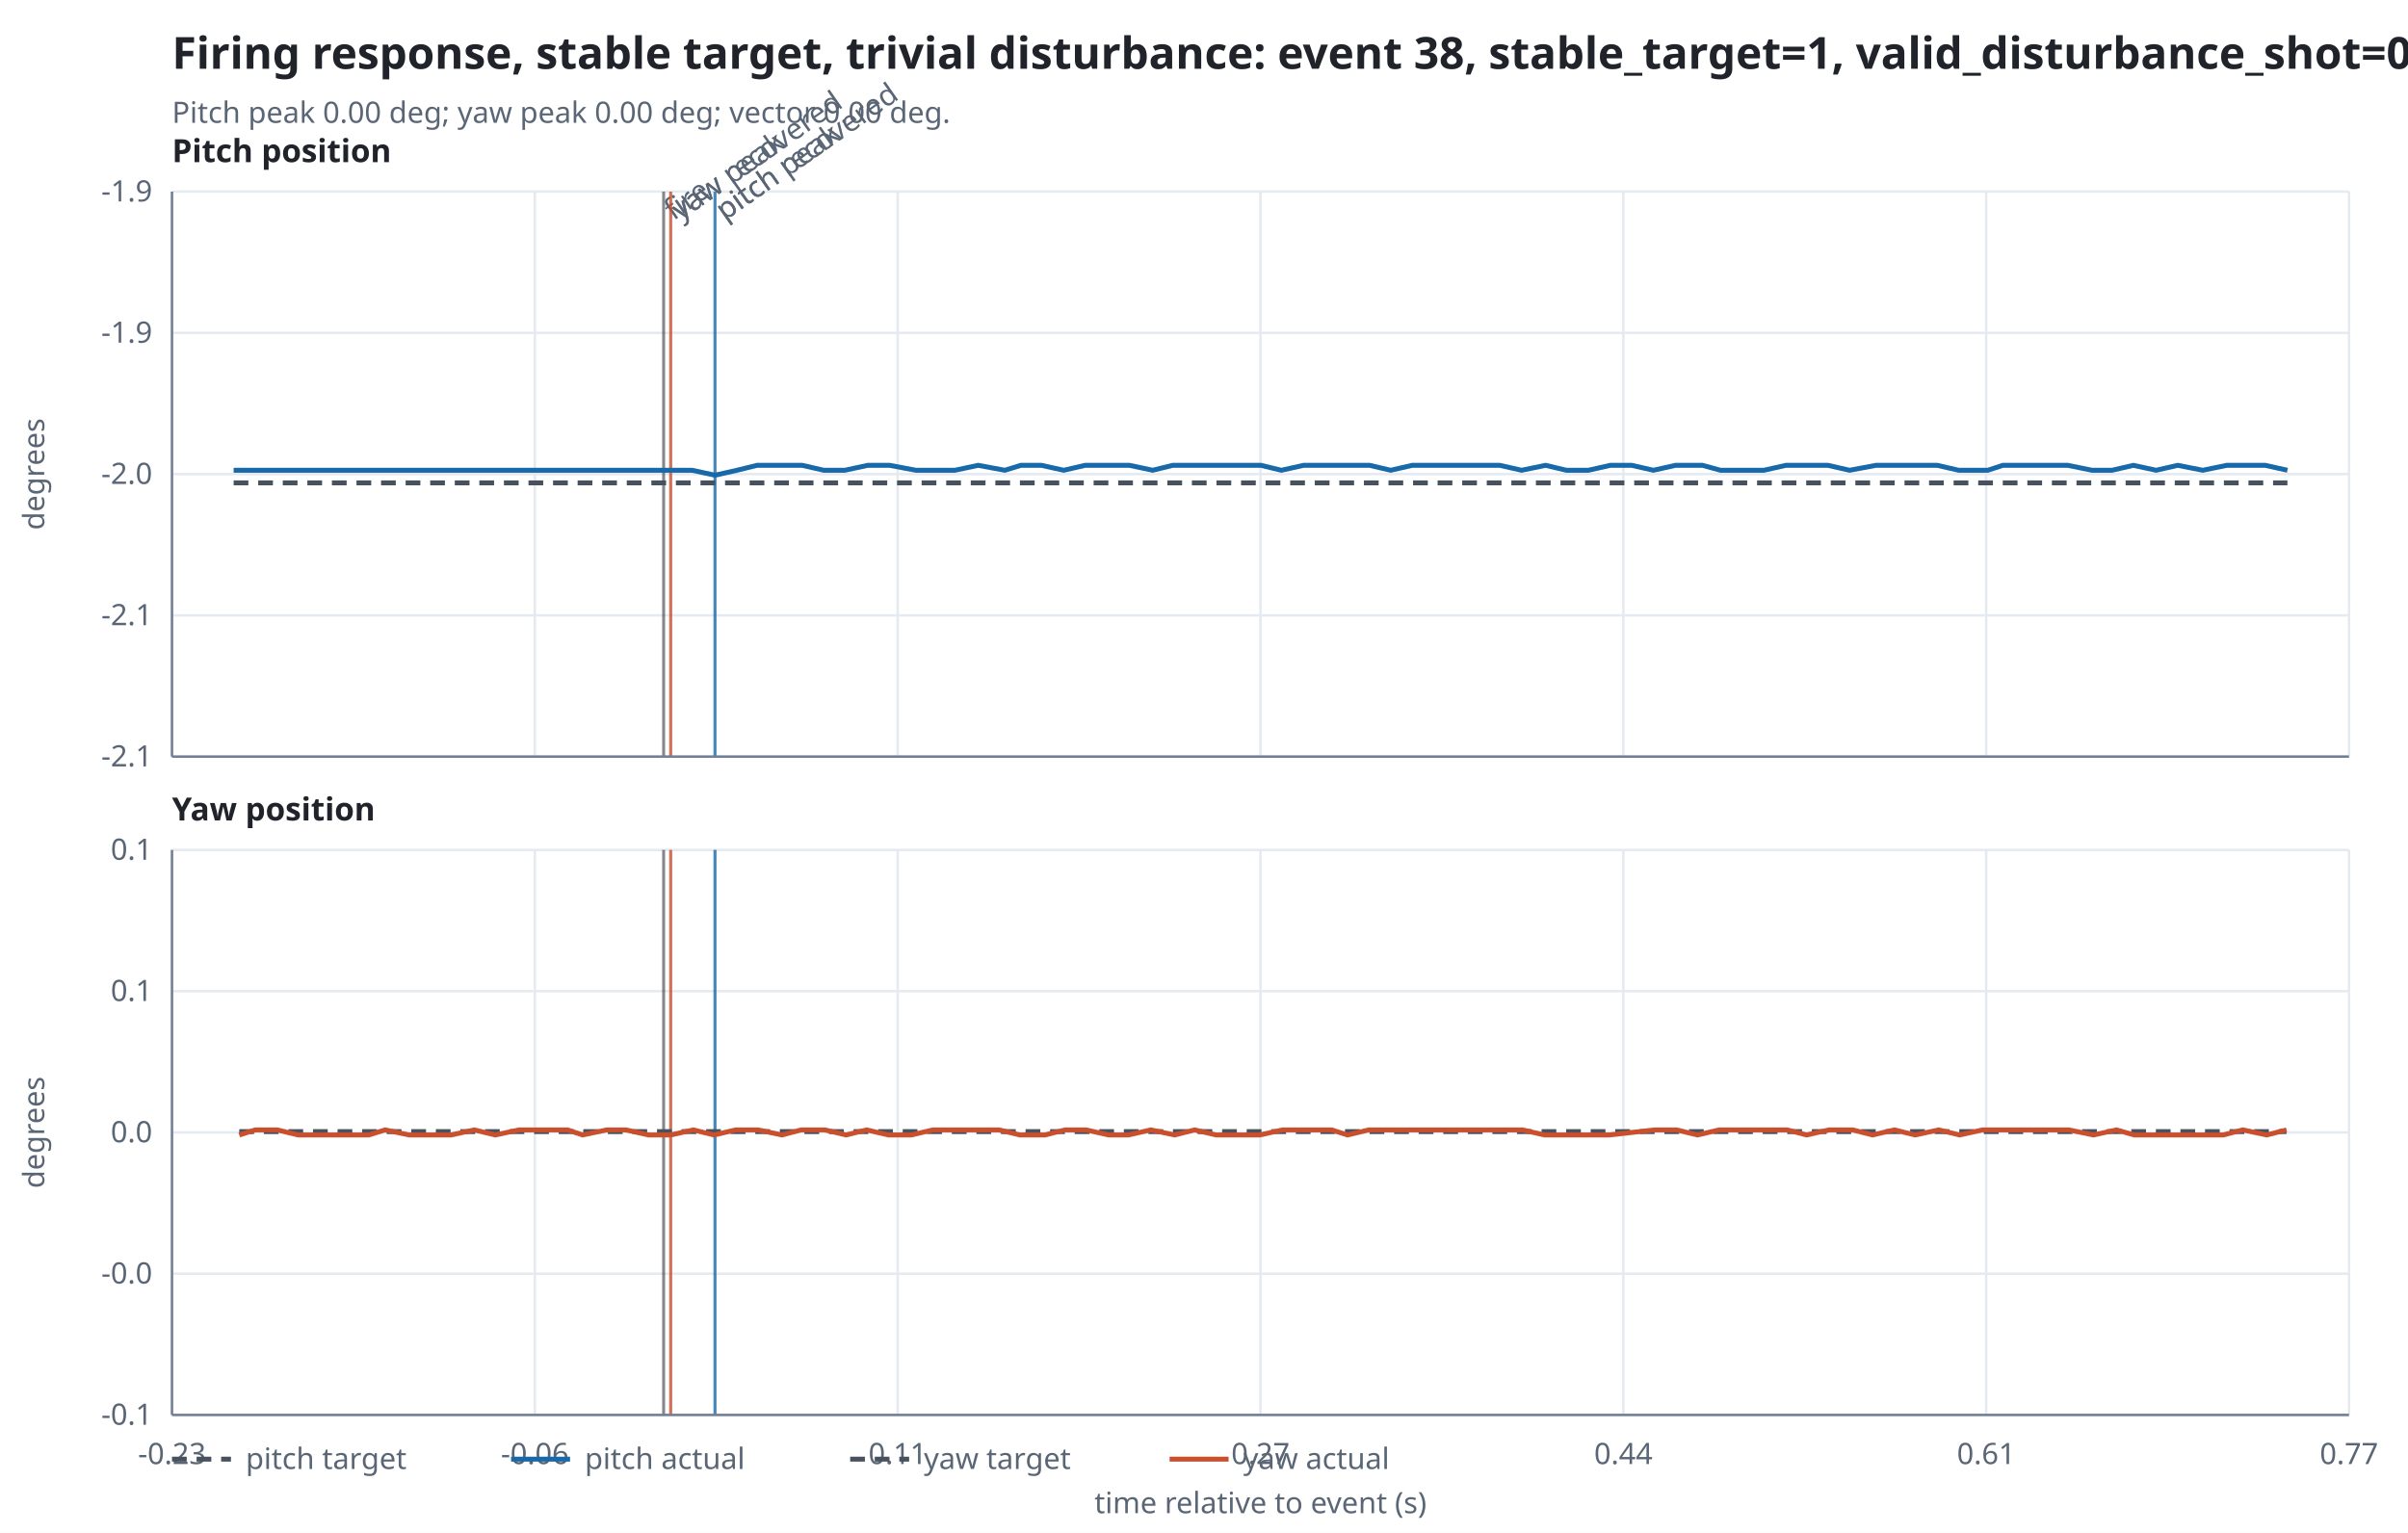
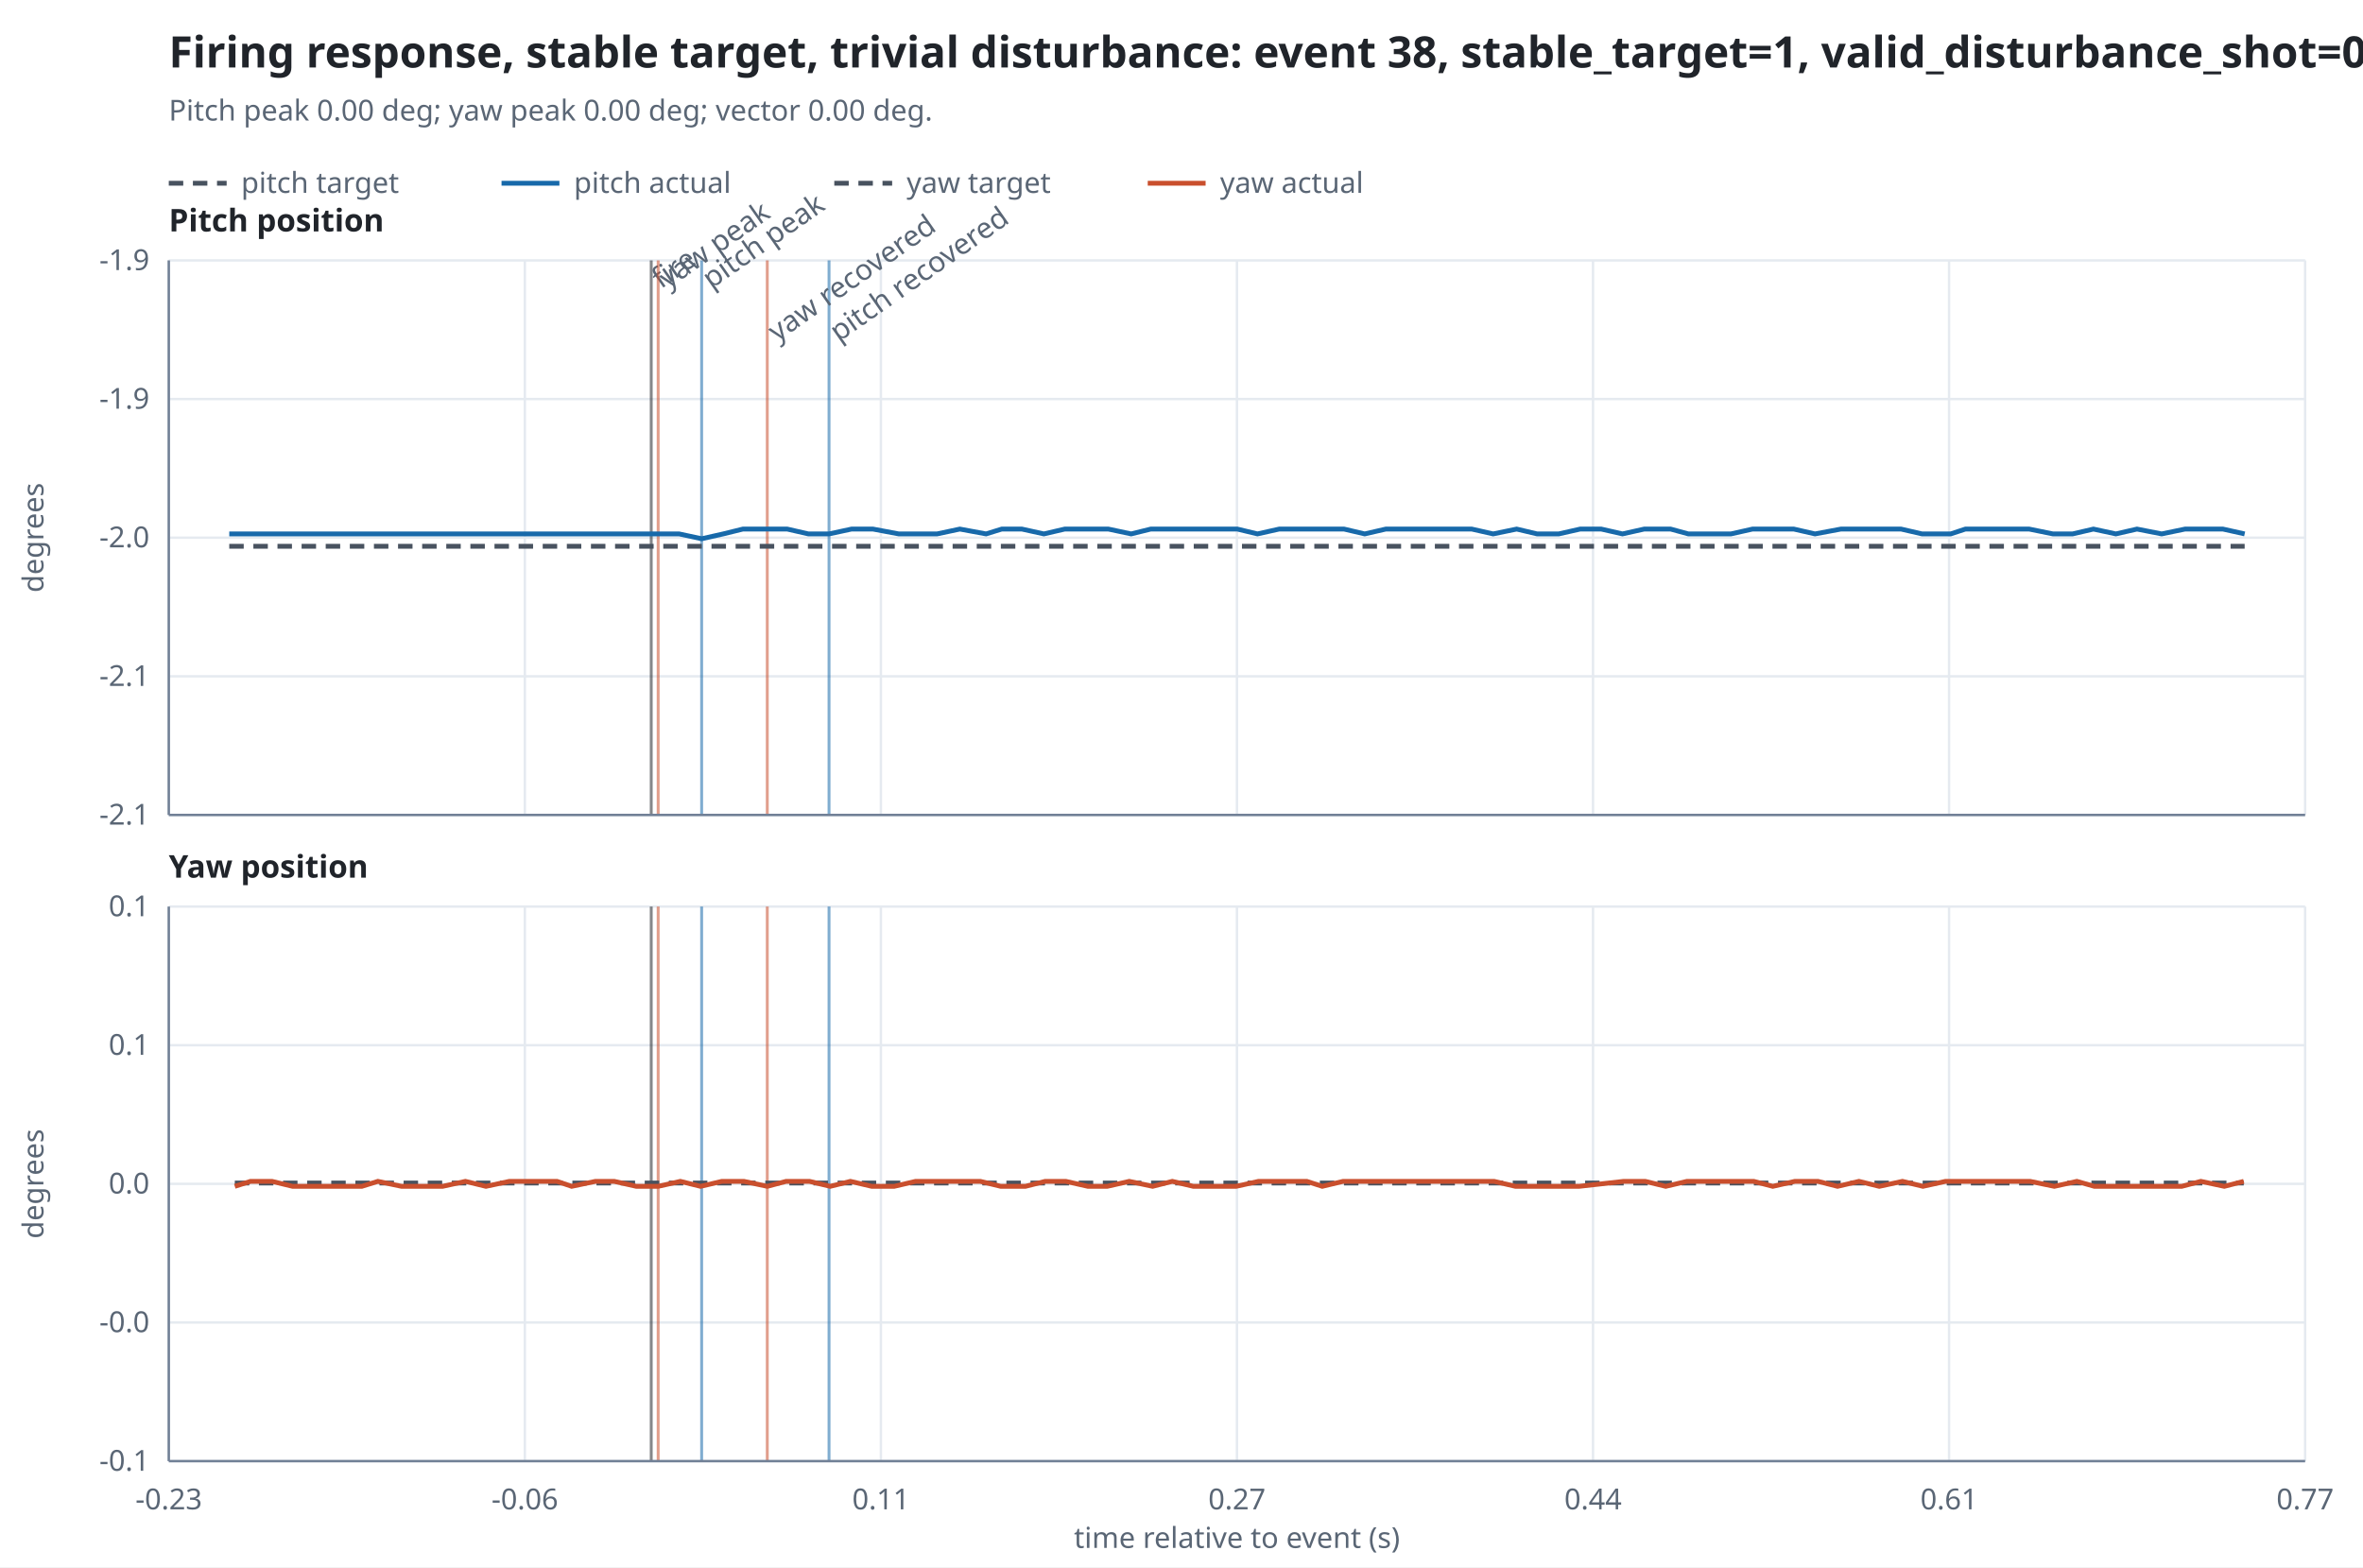
- <svg xmlns="http://www.w3.org/2000/svg" viewBox="0 0 980 624" role="img">
+ <svg xmlns="http://www.w3.org/2000/svg" viewBox="0 0 980 650" role="img">
  <style>
.axis{stroke:#718096;stroke-width:1}.grid{stroke:#e5eaf0;stroke-width:1}.label{font:12px sans-serif;fill:#5a6675}.title{font:700 18px sans-serif;fill:#20242a}.subtitle{font:12px sans-serif;fill:#5a6675}.panel-title{font:700 13px sans-serif;fill:#20242a}
</style>
-   <rect width="980" height="624" fill="#ffffff" />
+   <rect width="980" height="650" fill="#ffffff" />
  <text class="title" x="70" y="28">Firing response, stable target, trivial disturbance: event 38, stable_target=1, valid_disturbance_shot=0, pitch peak 0.00 deg, yaw peak 0.00 deg.</text>
  <text class="subtitle" x="70" y="50">Pitch peak 0.00 deg; yaw peak 0.00 deg; vector 0.00 deg.</text>
-   <text class="panel-title" x="70" y="66">Pitch position</text>
-   <line class="grid" x1="70" y1="308.00" x2="956" y2="308.00" />
-   <text class="label" x="62" y="312.00" text-anchor="end">-2.1</text>
-   <line class="grid" x1="70" y1="250.50" x2="956" y2="250.50" />
-   <text class="label" x="62" y="254.50" text-anchor="end">-2.1</text>
-   <line class="grid" x1="70" y1="193.00" x2="956" y2="193.00" />
-   <text class="label" x="62" y="197.00" text-anchor="end">-2.0</text>
-   <line class="grid" x1="70" y1="135.50" x2="956" y2="135.50" />
-   <text class="label" x="62" y="139.50" text-anchor="end">-1.9</text>
-   <line class="grid" x1="70" y1="78.00" x2="956" y2="78.00" />
-   <text class="label" x="62" y="82.00" text-anchor="end">-1.9</text>
-   <line class="grid" x1="70.00" y1="78" x2="70.00" y2="308" />
-   <line class="grid" x1="217.67" y1="78" x2="217.67" y2="308" />
-   <line class="grid" x1="365.33" y1="78" x2="365.33" y2="308" />
-   <line class="grid" x1="513.00" y1="78" x2="513.00" y2="308" />
-   <line class="grid" x1="660.67" y1="78" x2="660.67" y2="308" />
-   <line class="grid" x1="808.33" y1="78" x2="808.33" y2="308" />
-   <line class="grid" x1="956.00" y1="78" x2="956.00" y2="308" />
-   <line x1="270.08" y1="78" x2="270.08" y2="308" stroke="#20242a" stroke-width="1.2" opacity="0.55" />
-   <text class="label" x="274.08" y="90" transform="rotate(-35 274.08 90)">fire</text>
-   <line x1="290.99" y1="78" x2="290.99" y2="308" stroke="#1769aa" stroke-width="1.2" opacity="0.55" />
-   <text class="label" x="294.99" y="90" transform="rotate(-35 294.99 90)">pitch peak</text>
-   <line x1="290.99" y1="78" x2="290.99" y2="308" stroke="#1769aa" stroke-width="1.2" opacity="0.55" />
-   <text class="label" x="294.99" y="90" transform="rotate(-35 294.99 90)">pitch recovered</text>
-   <line x1="272.96" y1="78" x2="272.96" y2="308" stroke="#c94f2d" stroke-width="1.2" opacity="0.55" />
-   <text class="label" x="276.96" y="90" transform="rotate(-35 276.96 90)">yaw peak</text>
-   <line x1="272.96" y1="78" x2="272.96" y2="308" stroke="#c94f2d" stroke-width="1.2" opacity="0.55" />
-   <text class="label" x="276.96" y="90" transform="rotate(-35 276.96 90)">yaw recovered</text>
-   <path d="M 95.08,196.57 L 105.31,196.57 L 122.11,196.57 L 130.07,196.57 L 139.26,196.57 L 148.22,196.57 L 157.15,196.57 L 165.90,196.57 L 174.89,196.57 L 185.95,196.57 L 194.19,196.57 L 201.16,196.57 L 210.69,196.57 L 219.73,196.57 L 229.31,196.57 L 237.51,196.57 L 247.89,196.57 L 255.20,196.57 L 263.50,196.57 L 272.52,196.57 L 281.66,196.57 L 290.99,196.57 L 299.93,196.57 L 308.09,196.57 L 317.50,196.57 L 326.49,196.57 L 335.25,196.57 L 343.82,196.57 L 353.15,196.57 L 362.04,196.57 L 372.73,196.57 L 380.34,196.57 L 388.62,196.57 L 398.07,196.57 L 408.95,196.57 L 415.45,196.57 L 423.80,196.57 L 432.92,196.57 L 441.59,196.57 L 452.89,196.57 L 459.67,196.57 L 469.12,196.57 L 477.26,196.57 L 485.79,196.57 L 495.61,196.57 L 503.69,196.57 L 513.16,196.57 L 521.50,196.57 L 530.51,196.57 L 540.06,196.57 L 548.01,196.57 L 557.41,196.57 L 565.98,196.57 L 574.74,196.57 L 583.88,196.57 L 592.65,196.57 L 602.11,196.57 L 610.37,196.57 L 619.24,196.57 L 629.01,196.57 L 637.48,196.57 L 646.44,196.57 L 655.34,196.57 L 664.07,196.57 L 672.88,196.57 L 681.89,196.57 L 692.85,196.57 L 700.20,196.57 L 708.62,196.57 L 717.86,196.57 L 726.81,196.57 L 734.85,196.57 L 743.93,196.57 L 752.72,196.57 L 763.48,196.57 L 770.59,196.57 L 780.47,196.57 L 788.42,196.57 L 797.12,196.57 L 808.99,196.57 L 815.11,196.57 L 824.14,196.57 L 832.98,196.57 L 841.55,196.57 L 851.41,196.57 L 859.56,196.57 L 868.21,196.57 L 877.49,196.57 L 886.27,196.57 L 896.49,196.57 L 906.20,196.57 L 913.16,196.57 L 921.90,196.57 L 930.92,196.57" fill="none" stroke="#48525f" stroke-width="2" stroke-dasharray="6 4" />
-   <path d="M 95.08,191.44 L 105.31,191.44 L 122.11,191.44 L 130.07,191.44 L 139.26,191.44 L 148.22,191.44 L 157.15,191.44 L 165.90,191.44 L 174.89,191.44 L 185.95,191.44 L 194.19,191.44 L 201.16,191.44 L 210.69,191.44 L 219.73,191.44 L 229.31,191.44 L 237.51,191.44 L 247.89,191.44 L 255.20,191.44 L 263.50,191.44 L 272.52,191.44 L 281.66,191.44 L 290.99,193.45 L 299.93,191.44 L 308.09,189.43 L 317.50,189.43 L 326.49,189.43 L 335.25,191.44 L 343.82,191.44 L 353.15,189.43 L 362.04,189.43 L 372.73,191.44 L 380.34,191.44 L 388.62,191.44 L 398.07,189.43 L 408.95,191.44 L 415.45,189.43 L 423.80,189.43 L 432.92,191.44 L 441.59,189.43 L 452.89,189.43 L 459.67,189.43 L 469.12,191.44 L 477.26,189.43 L 485.79,189.43 L 495.61,189.43 L 503.69,189.43 L 513.16,189.43 L 521.50,191.44 L 530.51,189.43 L 540.06,189.43 L 548.01,189.43 L 557.41,189.43 L 565.98,191.44 L 574.74,189.43 L 583.88,189.43 L 592.65,189.43 L 602.11,189.43 L 610.37,189.43 L 619.24,191.44 L 629.01,189.43 L 637.48,191.44 L 646.44,191.44 L 655.34,189.43 L 664.07,189.43 L 672.88,191.44 L 681.89,189.43 L 692.85,189.43 L 700.20,191.44 L 708.62,191.44 L 717.86,191.44 L 726.81,189.43 L 734.85,189.43 L 743.93,189.43 L 752.72,191.44 L 763.48,189.43 L 770.59,189.43 L 780.47,189.43 L 788.42,189.43 L 797.12,191.44 L 808.99,191.44 L 815.11,189.43 L 824.14,189.43 L 832.98,189.43 L 841.55,189.43 L 851.41,191.44 L 859.56,191.44 L 868.21,189.43 L 877.49,191.44 L 886.27,189.43 L 896.49,191.44 L 906.20,189.43 L 913.16,189.43 L 921.90,189.43 L 930.92,191.44" fill="none" stroke="#1769aa" stroke-width="2" />
-   <line class="axis" x1="70" y1="308" x2="956" y2="308" />
-   <line class="axis" x1="70" y1="78" x2="70" y2="308" />
-   <text class="label" x="18" y="193.00" transform="rotate(-90 18 193.00)" text-anchor="middle">degrees</text>
-   <text class="panel-title" x="70" y="334">Yaw position</text>
-   <line class="grid" x1="70" y1="576.00" x2="956" y2="576.00" />
-   <text class="label" x="62" y="580.00" text-anchor="end">-0.1</text>
-   <line class="grid" x1="70" y1="518.50" x2="956" y2="518.50" />
-   <text class="label" x="62" y="522.50" text-anchor="end">-0.0</text>
-   <line class="grid" x1="70" y1="461.00" x2="956" y2="461.00" />
-   <text class="label" x="62" y="465.00" text-anchor="end">0.0</text>
-   <line class="grid" x1="70" y1="403.50" x2="956" y2="403.50" />
-   <text class="label" x="62" y="407.50" text-anchor="end">0.1</text>
-   <line class="grid" x1="70" y1="346.00" x2="956" y2="346.00" />
-   <text class="label" x="62" y="350.00" text-anchor="end">0.1</text>
-   <line class="grid" x1="70.00" y1="346" x2="70.00" y2="576" />
-   <text class="label" x="70.00" y="596" text-anchor="middle">-0.23</text>
-   <line class="grid" x1="217.67" y1="346" x2="217.67" y2="576" />
-   <text class="label" x="217.67" y="596" text-anchor="middle">-0.06</text>
-   <line class="grid" x1="365.33" y1="346" x2="365.33" y2="576" />
-   <text class="label" x="365.33" y="596" text-anchor="middle">0.11</text>
-   <line class="grid" x1="513.00" y1="346" x2="513.00" y2="576" />
-   <text class="label" x="513.00" y="596" text-anchor="middle">0.27</text>
-   <line class="grid" x1="660.67" y1="346" x2="660.67" y2="576" />
-   <text class="label" x="660.67" y="596" text-anchor="middle">0.44</text>
-   <line class="grid" x1="808.33" y1="346" x2="808.33" y2="576" />
-   <text class="label" x="808.33" y="596" text-anchor="middle">0.61</text>
-   <line class="grid" x1="956.00" y1="346" x2="956.00" y2="576" />
-   <text class="label" x="956.00" y="596" text-anchor="middle">0.77</text>
-   <line x1="270.08" y1="346" x2="270.08" y2="576" stroke="#20242a" stroke-width="1.2" opacity="0.55" />
-   <line x1="290.99" y1="346" x2="290.99" y2="576" stroke="#1769aa" stroke-width="1.2" opacity="0.55" />
-   <line x1="290.99" y1="346" x2="290.99" y2="576" stroke="#1769aa" stroke-width="1.2" opacity="0.55" />
-   <line x1="272.96" y1="346" x2="272.96" y2="576" stroke="#c94f2d" stroke-width="1.2" opacity="0.55" />
-   <line x1="272.96" y1="346" x2="272.96" y2="576" stroke="#c94f2d" stroke-width="1.2" opacity="0.55" />
-   <path d="M 97.38,460.66 L 103.89,460.66 L 112.79,460.66 L 121.36,460.66 L 130.48,460.66 L 139.93,460.66 L 150.06,460.66 L 156.72,460.66 L 166.52,460.66 L 174.49,460.66 L 183.58,460.66 L 193.01,460.66 L 201.53,460.66 L 211.25,460.66 L 219.32,460.66 L 231.00,460.66 L 237.08,460.66 L 246.94,460.66 L 254.73,460.66 L 263.89,460.66 L 272.96,460.66 L 282.15,460.66 L 290.55,460.66 L 299.37,460.66 L 308.50,460.66 L 318.21,460.66 L 326.02,460.66 L 335.72,460.66 L 344.30,460.66 L 352.69,460.66 L 361.55,460.66 L 370.84,460.66 L 379.71,460.66 L 389.24,460.66 L 406.57,460.66 L 415.04,460.66 L 425.28,460.66 L 433.45,460.66 L 442.00,460.66 L 451.18,460.66 L 459.20,460.66 L 468.33,460.66 L 478.03,460.66 L 486.18,460.66 L 494.91,460.66 L 504.19,460.66 L 512.68,460.66 L 521.94,460.66 L 530.96,460.66 L 541.95,460.66 L 548.38,460.66 L 557.03,460.66 L 566.42,460.66 L 575.13,460.66 L 584.39,460.66 L 593.11,460.66 L 601.65,460.66 L 610.80,460.66 L 619.63,460.66 L 628.50,460.66 L 637.07,460.66 L 648.13,460.66 L 654.90,460.66 L 673.40,460.66 L 682.31,460.66 L 690.82,460.66 L 699.63,460.66 L 708.21,460.66 L 717.32,460.66 L 727.31,460.66 L 735.23,460.66 L 744.38,460.66 L 753.96,460.66 L 762.07,460.66 L 770.96,460.66 L 779.38,460.66 L 789.00,460.66 L 797.50,460.66 L 806.86,460.66 L 817.09,460.66 L 824.81,460.66 L 833.51,460.66 L 841.93,460.66 L 851.99,460.66 L 861.33,460.66 L 868.60,460.66 L 878.60,460.66 L 886.83,460.66 L 895.74,460.66 L 904.81,460.66 L 912.75,460.66 L 922.48,460.66 L 930.54,460.66" fill="none" stroke="#48525f" stroke-width="2" stroke-dasharray="6 4" />
-   <path d="M 97.38,462.03 L 103.89,459.97 L 112.79,459.97 L 121.36,462.03 L 130.48,462.03 L 139.93,462.03 L 150.06,462.03 L 156.72,459.97 L 166.52,462.03 L 174.49,462.03 L 183.58,462.03 L 193.01,459.97 L 201.53,462.03 L 211.25,459.97 L 219.32,459.97 L 231.00,459.97 L 237.08,462.03 L 246.94,459.97 L 254.73,459.97 L 263.89,462.03 L 272.96,462.03 L 282.15,459.97 L 290.55,462.03 L 299.37,459.97 L 308.50,459.97 L 318.21,462.03 L 326.02,459.97 L 335.72,459.97 L 344.30,462.03 L 352.69,459.97 L 361.55,462.03 L 370.84,462.03 L 379.71,459.97 L 389.24,459.97 L 406.57,459.97 L 415.04,462.03 L 425.28,462.03 L 433.45,459.97 L 442.00,459.97 L 451.18,462.03 L 459.20,462.03 L 468.33,459.97 L 478.03,462.03 L 486.18,459.97 L 494.91,462.03 L 504.19,462.03 L 512.68,462.03 L 521.94,459.97 L 530.96,459.97 L 541.95,459.97 L 548.38,462.03 L 557.03,459.97 L 566.42,459.97 L 575.13,459.97 L 584.39,459.97 L 593.11,459.97 L 601.65,459.97 L 610.80,459.97 L 619.63,459.97 L 628.50,462.03 L 637.07,462.03 L 648.13,462.03 L 654.90,462.03 L 673.40,459.97 L 682.31,459.97 L 690.82,462.03 L 699.63,459.97 L 708.21,459.97 L 717.32,459.97 L 727.31,459.97 L 735.23,462.03 L 744.38,459.97 L 753.96,459.97 L 762.07,462.03 L 770.96,459.97 L 779.38,462.03 L 789.00,459.97 L 797.50,462.03 L 806.86,459.97 L 817.09,459.97 L 824.81,459.97 L 833.51,459.97 L 841.93,459.97 L 851.99,462.03 L 861.33,459.97 L 868.60,462.03 L 878.60,462.03 L 886.83,462.03 L 895.74,462.03 L 904.81,462.03 L 912.75,459.97 L 922.48,462.03 L 930.54,459.97" fill="none" stroke="#c94f2d" stroke-width="2" />
-   <line class="axis" x1="70" y1="576" x2="956" y2="576" />
-   <line class="axis" x1="70" y1="346" x2="70" y2="576" />
-   <text class="label" x="18" y="461.00" transform="rotate(-90 18 461.00)" text-anchor="middle">degrees</text>
-   <line x1="70" y1="594" x2="94" y2="594" stroke="#48525f" stroke-width="2" stroke-dasharray="6 4" />
-   <text class="label" x="100" y="598">pitch target</text>
-   <line x1="208" y1="594" x2="232" y2="594" stroke="#1769aa" stroke-width="2" />
-   <text class="label" x="238" y="598">pitch actual</text>
-   <line x1="346" y1="594" x2="370" y2="594" stroke="#48525f" stroke-width="2" stroke-dasharray="6 4" />
-   <text class="label" x="376" y="598">yaw target</text>
-   <line x1="476" y1="594" x2="500" y2="594" stroke="#c94f2d" stroke-width="2" />
-   <text class="label" x="506" y="598">yaw actual</text>
-   <text class="label" x="513.0" y="616" text-anchor="middle">time relative to event (s)</text>
+   <line x1="70" y1="76" x2="94" y2="76" stroke="#48525f" stroke-width="2" stroke-dasharray="6 4" />
+   <text class="label" x="100" y="80">pitch target</text>
+   <line x1="208" y1="76" x2="232" y2="76" stroke="#1769aa" stroke-width="2" />
+   <text class="label" x="238" y="80">pitch actual</text>
+   <line x1="346" y1="76" x2="370" y2="76" stroke="#48525f" stroke-width="2" stroke-dasharray="6 4" />
+   <text class="label" x="376" y="80">yaw target</text>
+   <line x1="476" y1="76" x2="500" y2="76" stroke="#c94f2d" stroke-width="2" />
+   <text class="label" x="506" y="80">yaw actual</text>
+   <text class="panel-title" x="70" y="96">Pitch position</text>
+   <line class="grid" x1="70" y1="338.00" x2="956" y2="338.00" />
+   <text class="label" x="62" y="342.00" text-anchor="end">-2.1</text>
+   <line class="grid" x1="70" y1="280.50" x2="956" y2="280.50" />
+   <text class="label" x="62" y="284.50" text-anchor="end">-2.1</text>
+   <line class="grid" x1="70" y1="223.00" x2="956" y2="223.00" />
+   <text class="label" x="62" y="227.00" text-anchor="end">-2.0</text>
+   <line class="grid" x1="70" y1="165.50" x2="956" y2="165.50" />
+   <text class="label" x="62" y="169.50" text-anchor="end">-1.9</text>
+   <line class="grid" x1="70" y1="108.00" x2="956" y2="108.00" />
+   <text class="label" x="62" y="112.00" text-anchor="end">-1.9</text>
+   <line class="grid" x1="70.00" y1="108" x2="70.00" y2="338" />
+   <line class="grid" x1="217.67" y1="108" x2="217.67" y2="338" />
+   <line class="grid" x1="365.33" y1="108" x2="365.33" y2="338" />
+   <line class="grid" x1="513.00" y1="108" x2="513.00" y2="338" />
+   <line class="grid" x1="660.67" y1="108" x2="660.67" y2="338" />
+   <line class="grid" x1="808.33" y1="108" x2="808.33" y2="338" />
+   <line class="grid" x1="956.00" y1="108" x2="956.00" y2="338" />
+   <line x1="270.08" y1="108" x2="270.08" y2="338" stroke="#20242a" stroke-width="1.2" opacity="0.55" />
+   <text class="label" x="274.08" y="120.00" transform="rotate(-35 274.08 120.00)">fire</text>
+   <line x1="290.99" y1="108" x2="290.99" y2="338" stroke="#1769aa" stroke-width="1.2" opacity="0.55" />
+   <text class="label" x="294.99" y="120.00" transform="rotate(-35 294.99 120.00)">pitch peak</text>
+   <line x1="343.82" y1="108" x2="343.82" y2="338" stroke="#1769aa" stroke-width="1.2" opacity="0.55" />
+   <text class="label" x="347.82" y="142.00" transform="rotate(-35 347.82 142.00)">pitch recovered</text>
+   <line x1="272.96" y1="108" x2="272.96" y2="338" stroke="#c94f2d" stroke-width="1.2" opacity="0.55" />
+   <text class="label" x="276.96" y="120.00" transform="rotate(-35 276.96 120.00)">yaw peak</text>
+   <line x1="318.21" y1="108" x2="318.21" y2="338" stroke="#c94f2d" stroke-width="1.2" opacity="0.55" />
+   <text class="label" x="322.21" y="142.00" transform="rotate(-35 322.21 142.00)">yaw recovered</text>
+   <path d="M 95.08,226.57 L 105.31,226.57 L 122.11,226.57 L 130.07,226.57 L 139.26,226.57 L 148.22,226.57 L 157.15,226.57 L 165.90,226.57 L 174.89,226.57 L 185.95,226.57 L 194.19,226.57 L 201.16,226.57 L 210.69,226.57 L 219.73,226.57 L 229.31,226.57 L 237.51,226.57 L 247.89,226.57 L 255.20,226.57 L 263.50,226.57 L 272.52,226.57 L 281.66,226.57 L 290.99,226.57 L 299.93,226.57 L 308.09,226.57 L 317.50,226.57 L 326.49,226.57 L 335.25,226.57 L 343.82,226.57 L 353.15,226.57 L 362.04,226.57 L 372.73,226.57 L 380.34,226.57 L 388.62,226.57 L 398.07,226.57 L 408.95,226.57 L 415.45,226.57 L 423.80,226.57 L 432.92,226.57 L 441.59,226.57 L 452.89,226.57 L 459.67,226.57 L 469.12,226.57 L 477.26,226.57 L 485.79,226.57 L 495.61,226.57 L 503.69,226.57 L 513.16,226.57 L 521.50,226.57 L 530.51,226.57 L 540.06,226.57 L 548.01,226.57 L 557.41,226.57 L 565.98,226.57 L 574.74,226.57 L 583.88,226.57 L 592.65,226.57 L 602.11,226.57 L 610.37,226.57 L 619.24,226.57 L 629.01,226.57 L 637.48,226.57 L 646.44,226.57 L 655.34,226.57 L 664.07,226.57 L 672.88,226.57 L 681.89,226.57 L 692.85,226.57 L 700.20,226.57 L 708.62,226.57 L 717.86,226.57 L 726.81,226.57 L 734.85,226.57 L 743.93,226.57 L 752.72,226.57 L 763.48,226.57 L 770.59,226.57 L 780.47,226.57 L 788.42,226.57 L 797.12,226.57 L 808.99,226.57 L 815.11,226.57 L 824.14,226.57 L 832.98,226.57 L 841.55,226.57 L 851.41,226.57 L 859.56,226.57 L 868.21,226.57 L 877.49,226.57 L 886.27,226.57 L 896.49,226.57 L 906.20,226.57 L 913.16,226.57 L 921.90,226.57 L 930.92,226.57" fill="none" stroke="#48525f" stroke-width="2" stroke-dasharray="6 4" />
+   <path d="M 95.08,221.44 L 105.31,221.44 L 122.11,221.44 L 130.07,221.44 L 139.26,221.44 L 148.22,221.44 L 157.15,221.44 L 165.90,221.44 L 174.89,221.44 L 185.95,221.44 L 194.19,221.44 L 201.16,221.44 L 210.69,221.44 L 219.73,221.44 L 229.31,221.44 L 237.51,221.44 L 247.89,221.44 L 255.20,221.44 L 263.50,221.44 L 272.52,221.44 L 281.66,221.44 L 290.99,223.45 L 299.93,221.44 L 308.09,219.43 L 317.50,219.43 L 326.49,219.43 L 335.25,221.44 L 343.82,221.44 L 353.15,219.43 L 362.04,219.43 L 372.73,221.44 L 380.34,221.44 L 388.62,221.44 L 398.07,219.43 L 408.95,221.44 L 415.45,219.43 L 423.80,219.43 L 432.92,221.44 L 441.59,219.43 L 452.89,219.43 L 459.67,219.43 L 469.12,221.44 L 477.26,219.43 L 485.79,219.43 L 495.61,219.43 L 503.69,219.43 L 513.16,219.43 L 521.50,221.44 L 530.51,219.43 L 540.06,219.43 L 548.01,219.43 L 557.41,219.43 L 565.98,221.44 L 574.74,219.43 L 583.88,219.43 L 592.65,219.43 L 602.11,219.43 L 610.37,219.43 L 619.24,221.44 L 629.01,219.43 L 637.48,221.44 L 646.44,221.44 L 655.34,219.43 L 664.07,219.43 L 672.88,221.44 L 681.89,219.43 L 692.85,219.43 L 700.20,221.44 L 708.62,221.44 L 717.86,221.44 L 726.81,219.43 L 734.85,219.43 L 743.93,219.43 L 752.72,221.44 L 763.48,219.43 L 770.59,219.43 L 780.47,219.43 L 788.42,219.43 L 797.12,221.44 L 808.99,221.44 L 815.11,219.43 L 824.14,219.43 L 832.98,219.43 L 841.55,219.43 L 851.41,221.44 L 859.56,221.44 L 868.21,219.43 L 877.49,221.44 L 886.27,219.43 L 896.49,221.44 L 906.20,219.43 L 913.16,219.43 L 921.90,219.43 L 930.92,221.44" fill="none" stroke="#1769aa" stroke-width="2" />
+   <line class="axis" x1="70" y1="338" x2="956" y2="338" />
+   <line class="axis" x1="70" y1="108" x2="70" y2="338" />
+   <text class="label" x="18" y="223.00" transform="rotate(-90 18 223.00)" text-anchor="middle">degrees</text>
+   <text class="panel-title" x="70" y="364">Yaw position</text>
+   <line class="grid" x1="70" y1="606.00" x2="956" y2="606.00" />
+   <text class="label" x="62" y="610.00" text-anchor="end">-0.1</text>
+   <line class="grid" x1="70" y1="548.50" x2="956" y2="548.50" />
+   <text class="label" x="62" y="552.50" text-anchor="end">-0.0</text>
+   <line class="grid" x1="70" y1="491.00" x2="956" y2="491.00" />
+   <text class="label" x="62" y="495.00" text-anchor="end">0.0</text>
+   <line class="grid" x1="70" y1="433.50" x2="956" y2="433.50" />
+   <text class="label" x="62" y="437.50" text-anchor="end">0.1</text>
+   <line class="grid" x1="70" y1="376.00" x2="956" y2="376.00" />
+   <text class="label" x="62" y="380.00" text-anchor="end">0.1</text>
+   <line class="grid" x1="70.00" y1="376" x2="70.00" y2="606" />
+   <text class="label" x="70.00" y="626" text-anchor="middle">-0.23</text>
+   <line class="grid" x1="217.67" y1="376" x2="217.67" y2="606" />
+   <text class="label" x="217.67" y="626" text-anchor="middle">-0.06</text>
+   <line class="grid" x1="365.33" y1="376" x2="365.33" y2="606" />
+   <text class="label" x="365.33" y="626" text-anchor="middle">0.11</text>
+   <line class="grid" x1="513.00" y1="376" x2="513.00" y2="606" />
+   <text class="label" x="513.00" y="626" text-anchor="middle">0.27</text>
+   <line class="grid" x1="660.67" y1="376" x2="660.67" y2="606" />
+   <text class="label" x="660.67" y="626" text-anchor="middle">0.44</text>
+   <line class="grid" x1="808.33" y1="376" x2="808.33" y2="606" />
+   <text class="label" x="808.33" y="626" text-anchor="middle">0.61</text>
+   <line class="grid" x1="956.00" y1="376" x2="956.00" y2="606" />
+   <text class="label" x="956.00" y="626" text-anchor="middle">0.77</text>
+   <line x1="270.08" y1="376" x2="270.08" y2="606" stroke="#20242a" stroke-width="1.2" opacity="0.55" />
+   <line x1="290.99" y1="376" x2="290.99" y2="606" stroke="#1769aa" stroke-width="1.2" opacity="0.55" />
+   <line x1="343.82" y1="376" x2="343.82" y2="606" stroke="#1769aa" stroke-width="1.2" opacity="0.55" />
+   <line x1="272.96" y1="376" x2="272.96" y2="606" stroke="#c94f2d" stroke-width="1.2" opacity="0.55" />
+   <line x1="318.21" y1="376" x2="318.21" y2="606" stroke="#c94f2d" stroke-width="1.2" opacity="0.55" />
+   <path d="M 97.38,490.66 L 103.89,490.66 L 112.79,490.66 L 121.36,490.66 L 130.48,490.66 L 139.93,490.66 L 150.06,490.66 L 156.72,490.66 L 166.52,490.66 L 174.49,490.66 L 183.58,490.66 L 193.01,490.66 L 201.53,490.66 L 211.25,490.66 L 219.32,490.66 L 231.00,490.66 L 237.08,490.66 L 246.94,490.66 L 254.73,490.66 L 263.89,490.66 L 272.96,490.66 L 282.15,490.66 L 290.55,490.66 L 299.37,490.66 L 308.50,490.66 L 318.21,490.66 L 326.02,490.66 L 335.72,490.66 L 344.30,490.66 L 352.69,490.66 L 361.55,490.66 L 370.84,490.66 L 379.71,490.66 L 389.24,490.66 L 406.57,490.66 L 415.04,490.66 L 425.28,490.66 L 433.45,490.66 L 442.00,490.66 L 451.18,490.66 L 459.20,490.66 L 468.33,490.66 L 478.03,490.66 L 486.18,490.66 L 494.91,490.66 L 504.19,490.66 L 512.68,490.66 L 521.94,490.66 L 530.96,490.66 L 541.95,490.66 L 548.38,490.66 L 557.03,490.66 L 566.42,490.66 L 575.13,490.66 L 584.39,490.66 L 593.11,490.66 L 601.65,490.66 L 610.80,490.66 L 619.63,490.66 L 628.50,490.66 L 637.07,490.66 L 648.13,490.66 L 654.90,490.66 L 673.40,490.66 L 682.31,490.66 L 690.82,490.66 L 699.63,490.66 L 708.21,490.66 L 717.32,490.66 L 727.31,490.66 L 735.23,490.66 L 744.38,490.66 L 753.96,490.66 L 762.07,490.66 L 770.96,490.66 L 779.38,490.66 L 789.00,490.66 L 797.50,490.66 L 806.86,490.66 L 817.09,490.66 L 824.81,490.66 L 833.51,490.66 L 841.93,490.66 L 851.99,490.66 L 861.33,490.66 L 868.60,490.66 L 878.60,490.66 L 886.83,490.66 L 895.74,490.66 L 904.81,490.66 L 912.75,490.66 L 922.48,490.66 L 930.54,490.66" fill="none" stroke="#48525f" stroke-width="2" stroke-dasharray="6 4" />
+   <path d="M 97.38,492.03 L 103.89,489.97 L 112.79,489.97 L 121.36,492.03 L 130.48,492.03 L 139.93,492.03 L 150.06,492.03 L 156.72,489.97 L 166.52,492.03 L 174.49,492.03 L 183.58,492.03 L 193.01,489.97 L 201.53,492.03 L 211.25,489.97 L 219.32,489.97 L 231.00,489.97 L 237.08,492.03 L 246.94,489.97 L 254.73,489.97 L 263.89,492.03 L 272.96,492.03 L 282.15,489.97 L 290.55,492.03 L 299.37,489.97 L 308.50,489.97 L 318.21,492.03 L 326.02,489.97 L 335.72,489.97 L 344.30,492.03 L 352.69,489.97 L 361.55,492.03 L 370.84,492.03 L 379.71,489.97 L 389.24,489.97 L 406.57,489.97 L 415.04,492.03 L 425.28,492.03 L 433.45,489.97 L 442.00,489.97 L 451.18,492.03 L 459.20,492.03 L 468.33,489.97 L 478.03,492.03 L 486.18,489.97 L 494.91,492.03 L 504.19,492.03 L 512.68,492.03 L 521.94,489.97 L 530.96,489.97 L 541.95,489.97 L 548.38,492.03 L 557.03,489.97 L 566.42,489.97 L 575.13,489.97 L 584.39,489.97 L 593.11,489.97 L 601.65,489.97 L 610.80,489.97 L 619.63,489.97 L 628.50,492.03 L 637.07,492.03 L 648.13,492.03 L 654.90,492.03 L 673.40,489.97 L 682.31,489.97 L 690.82,492.03 L 699.63,489.97 L 708.21,489.97 L 717.32,489.97 L 727.31,489.97 L 735.23,492.03 L 744.38,489.97 L 753.96,489.97 L 762.07,492.03 L 770.96,489.97 L 779.38,492.03 L 789.00,489.97 L 797.50,492.03 L 806.86,489.97 L 817.09,489.97 L 824.81,489.97 L 833.51,489.97 L 841.93,489.97 L 851.99,492.03 L 861.33,489.97 L 868.60,492.03 L 878.60,492.03 L 886.83,492.03 L 895.74,492.03 L 904.81,492.03 L 912.75,489.97 L 922.48,492.03 L 930.54,489.97" fill="none" stroke="#c94f2d" stroke-width="2" />
+   <line class="axis" x1="70" y1="606" x2="956" y2="606" />
+   <line class="axis" x1="70" y1="376" x2="70" y2="606" />
+   <text class="label" x="18" y="491.00" transform="rotate(-90 18 491.00)" text-anchor="middle">degrees</text>
+   <text class="label" x="513.0" y="642" text-anchor="middle">time relative to event (s)</text>
</svg>
